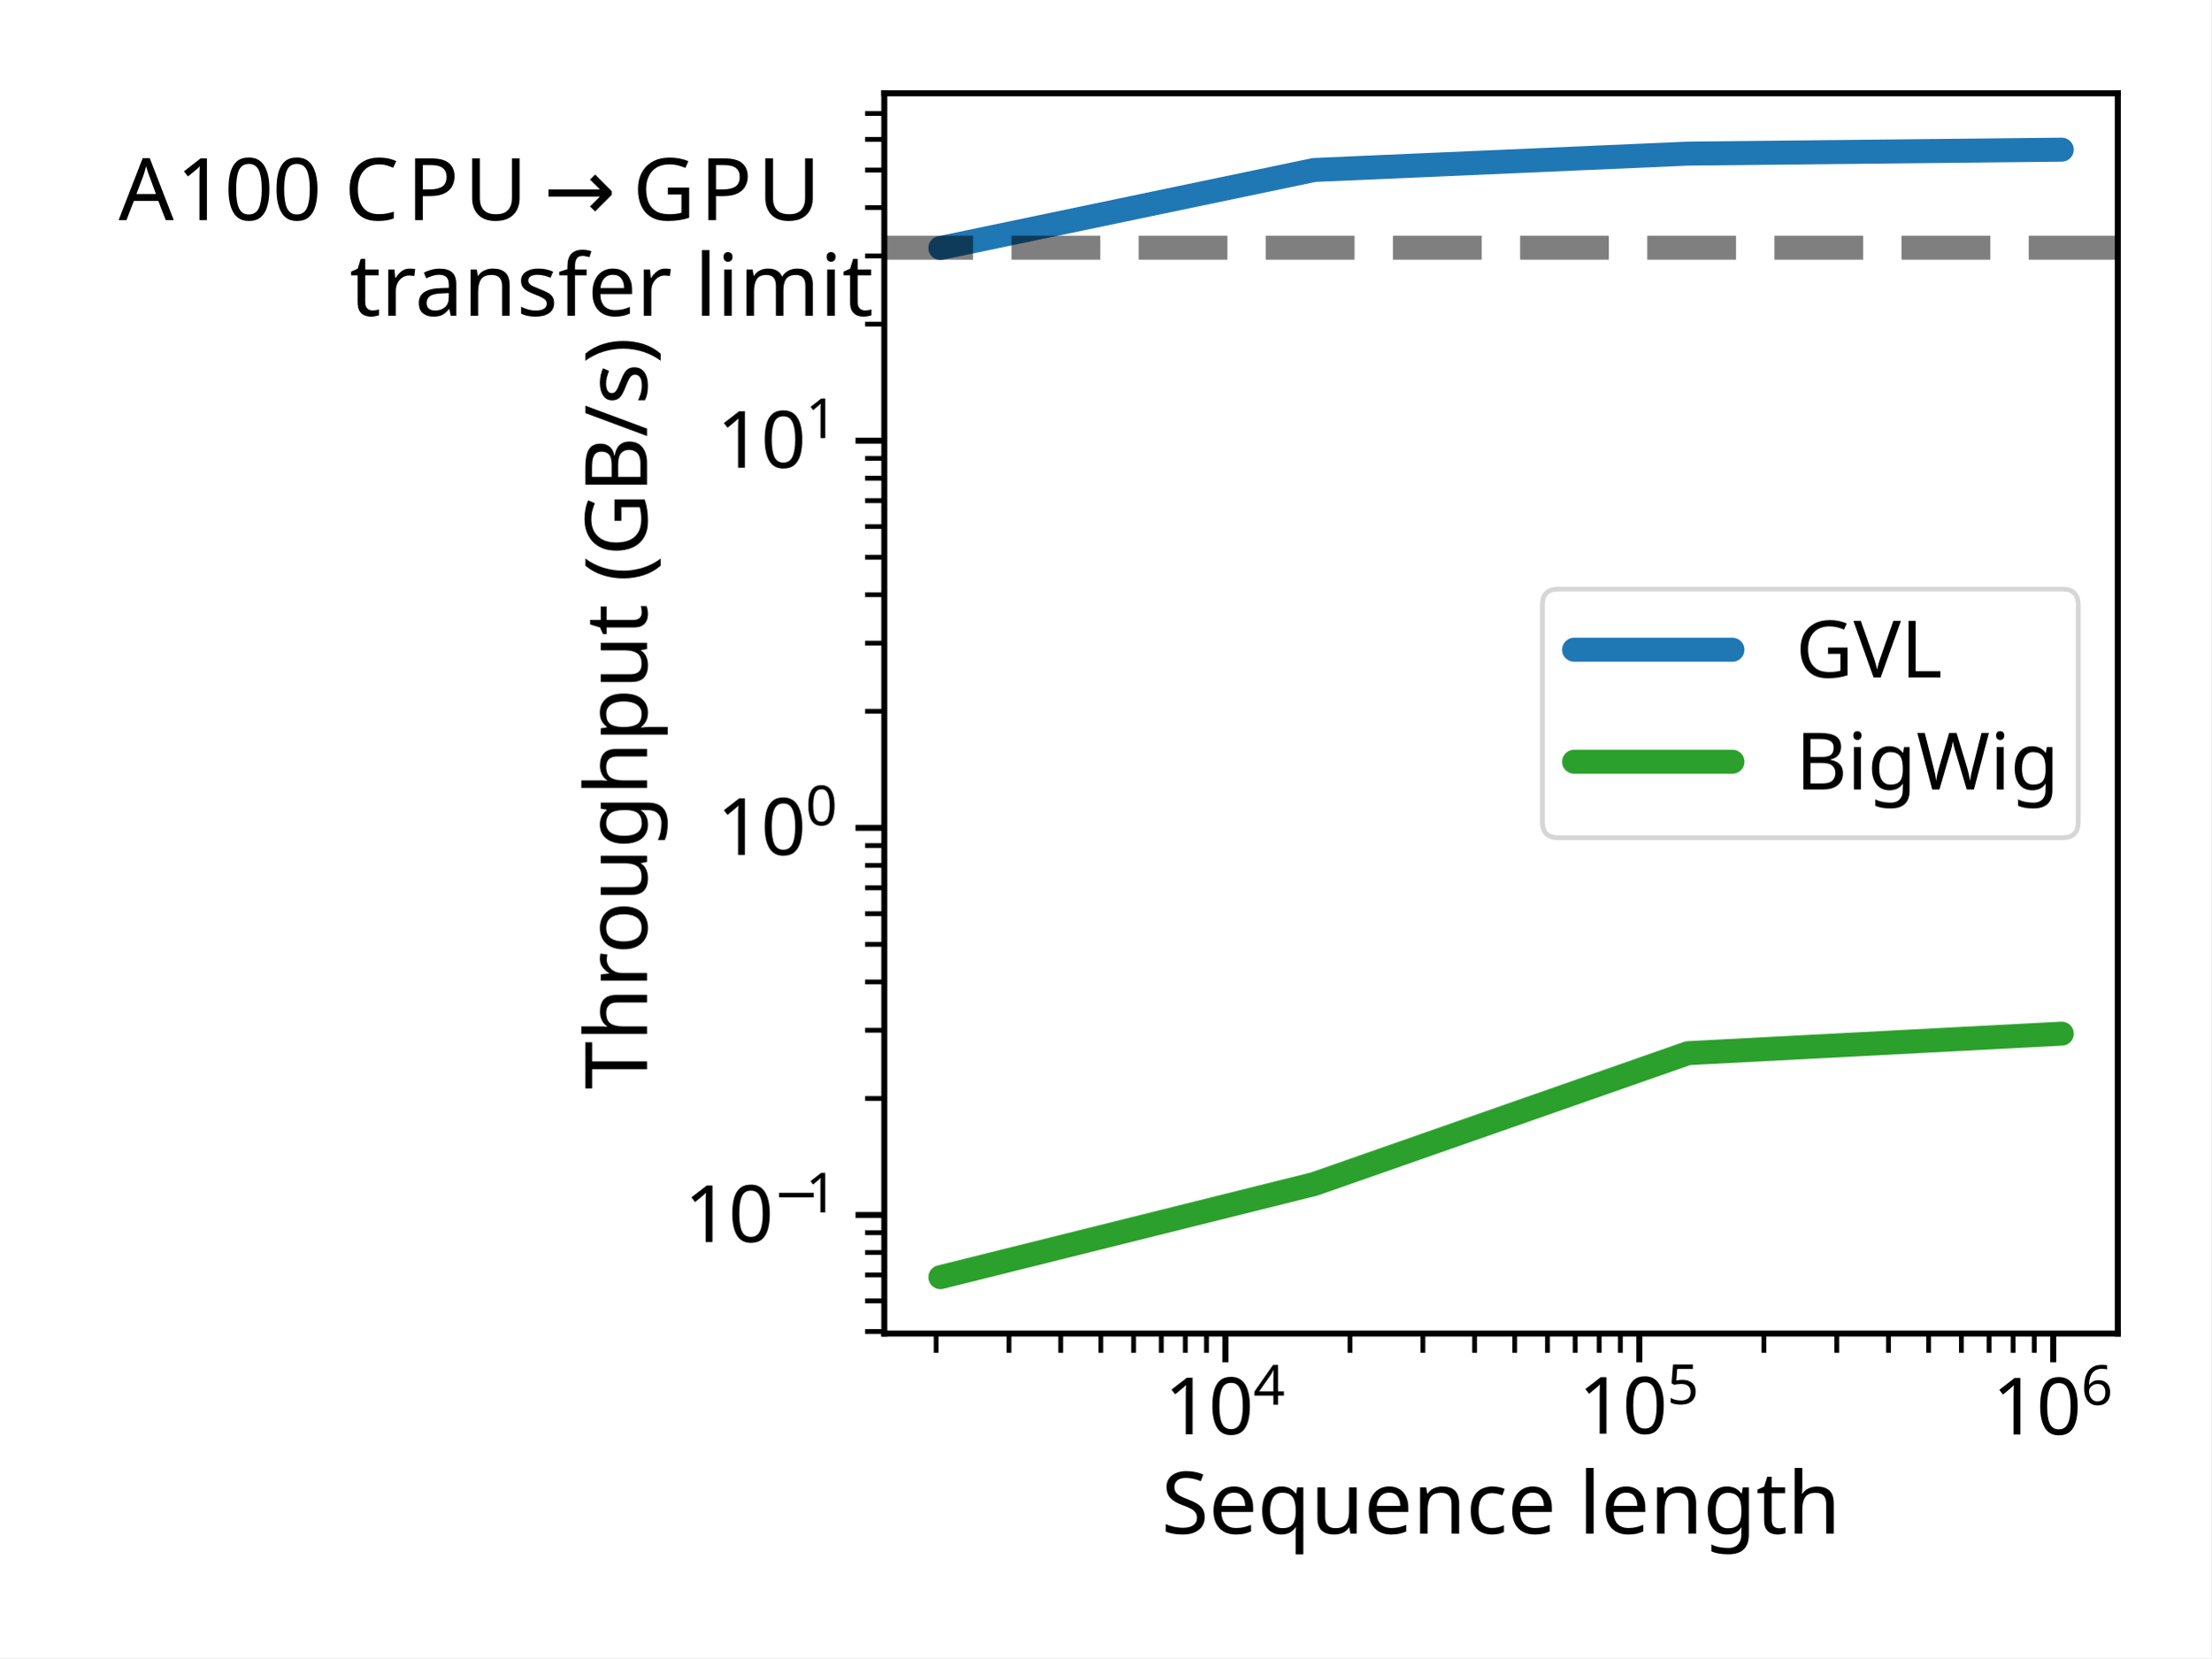
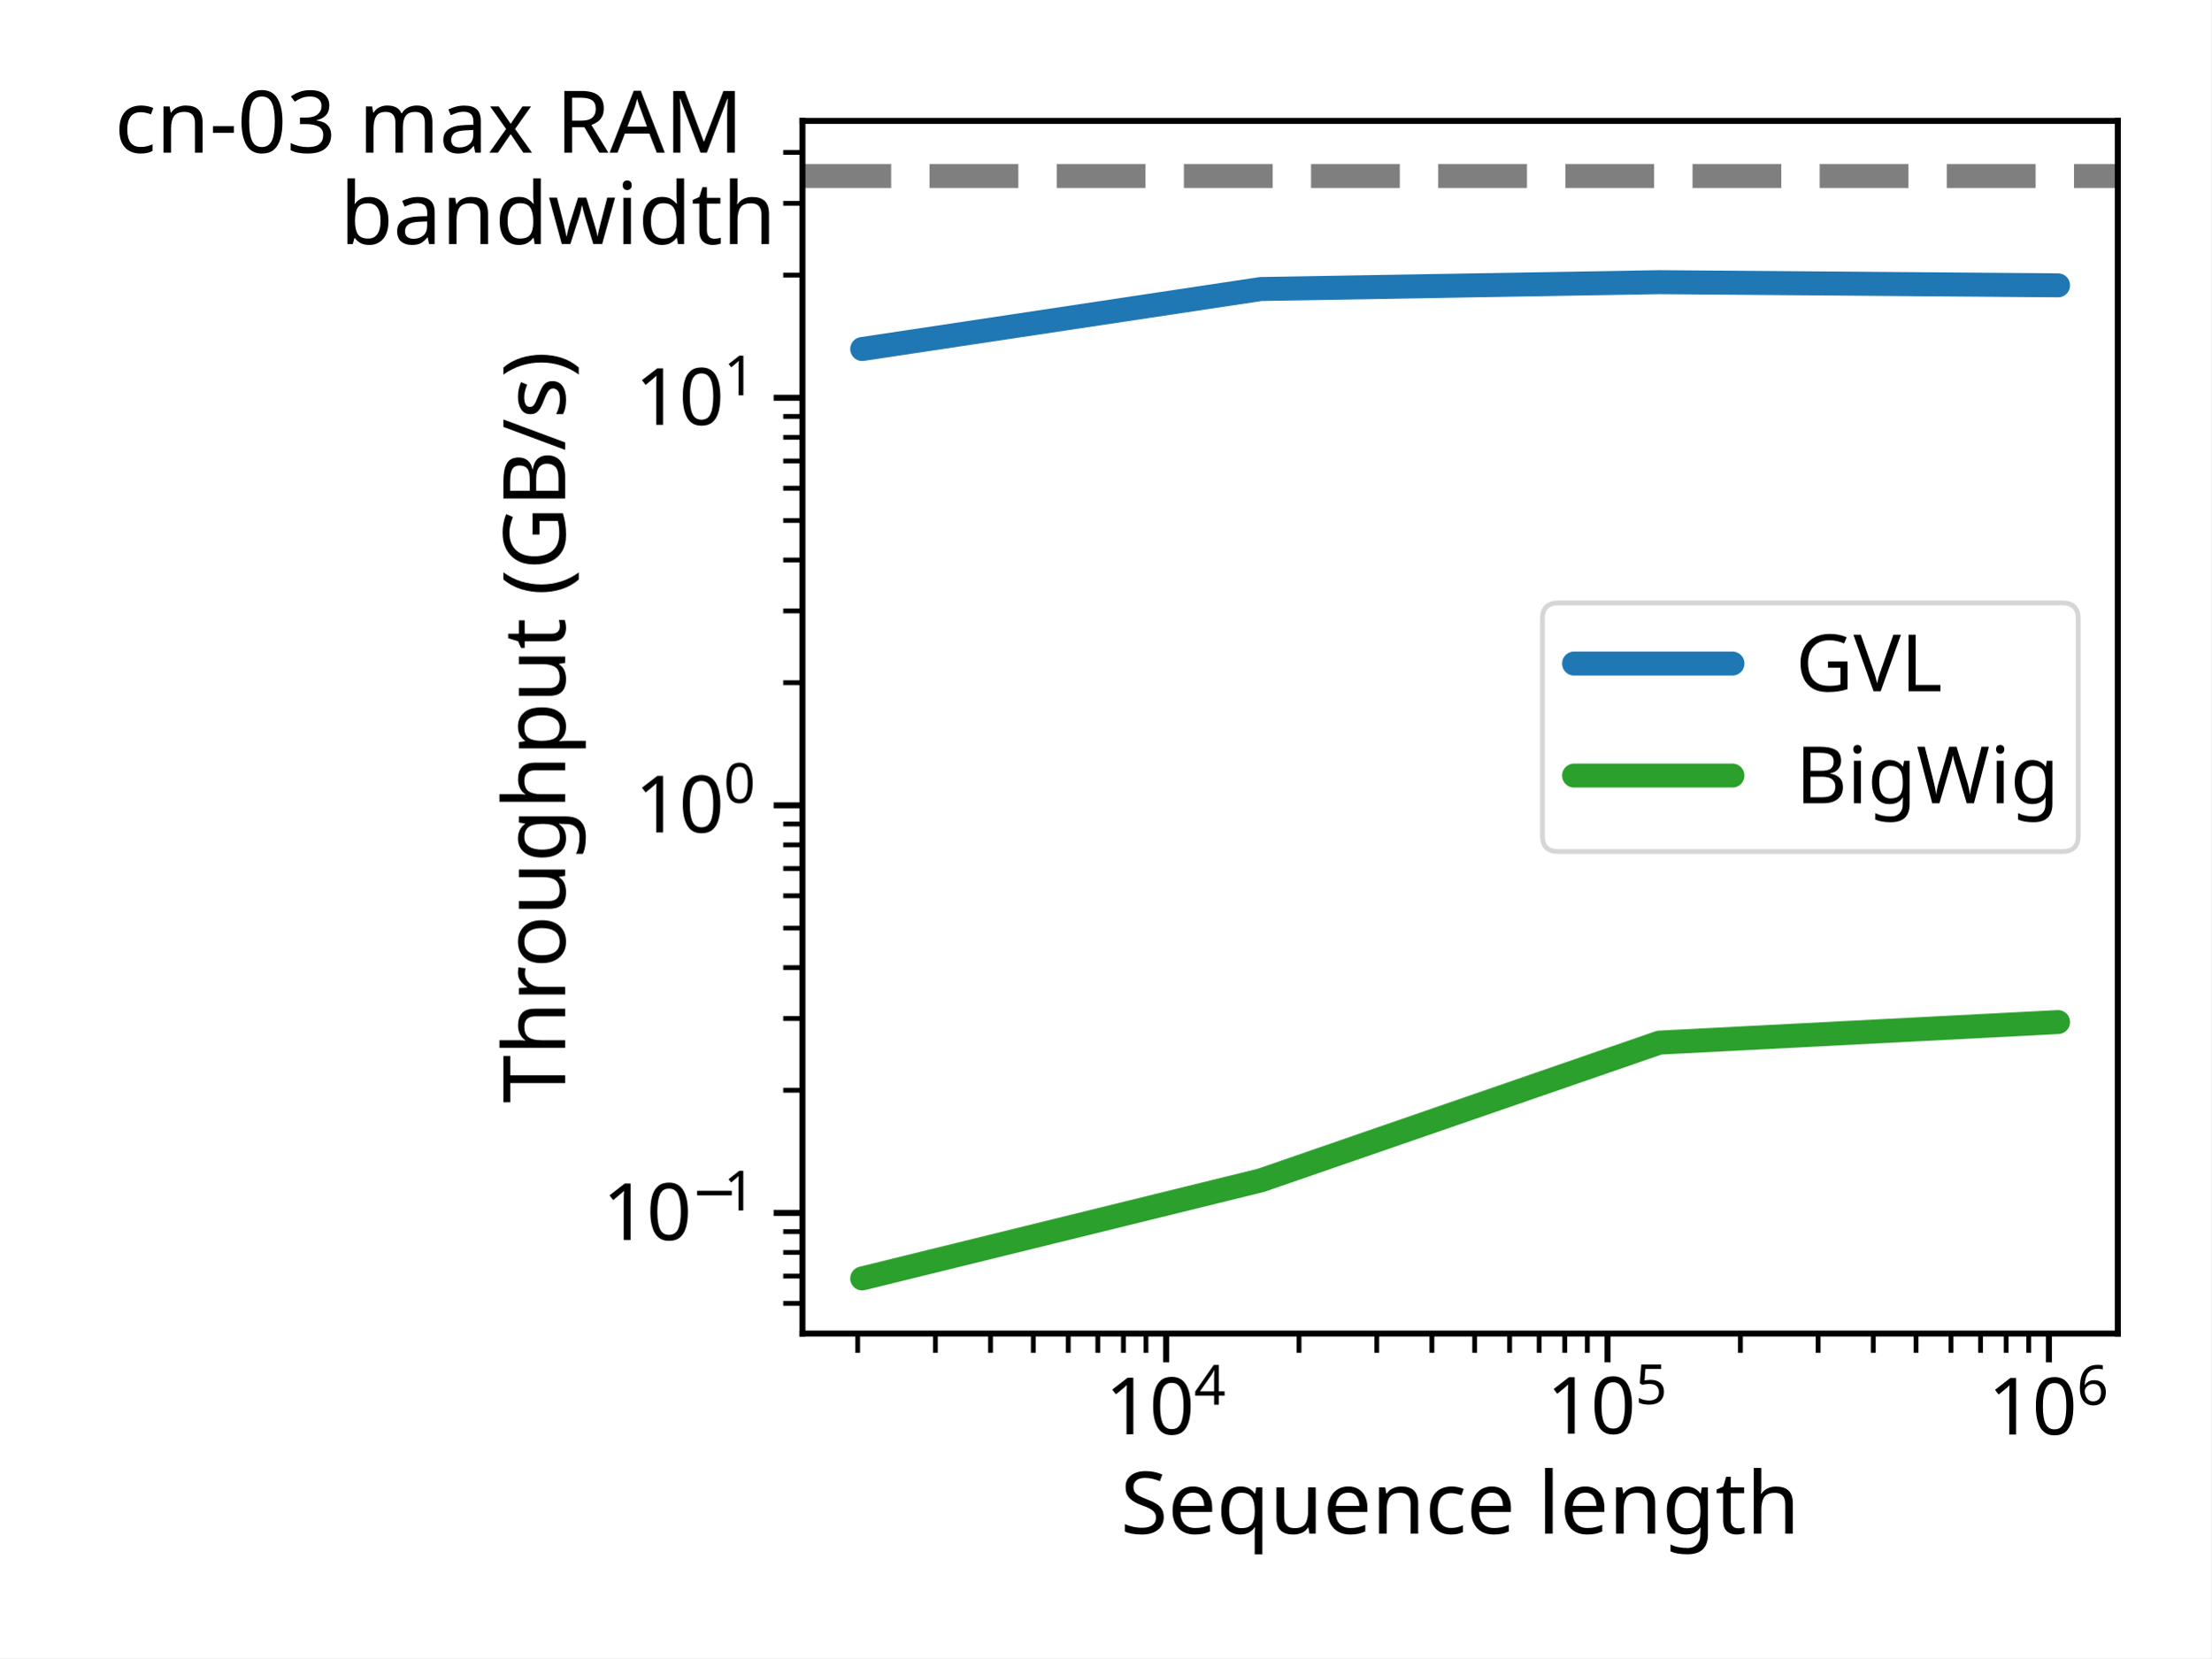
<svg xmlns="http://www.w3.org/2000/svg" xmlns:xlink="http://www.w3.org/1999/xlink" width="460.8pt" height="345.6pt" viewBox="0 0 460.8 345.6" version="1.1">
  <defs>
    <style type="text/css">*{stroke-linejoin: round; stroke-linecap: butt}</style>
  </defs>
  <g id="figure_1">
    <g id="patch_1">
      <path d="M 0 345.6  L 460.8 345.6  L 460.8 0  L 0 0  z " style="fill: #ffffff" />
    </g>
    <g id="axes_1">
      <g id="patch_2">
-         <path d="M 184.292 277.956  L 441.36 277.956  L 441.36 19.44  L 184.292 19.44  z " style="fill: #ffffff" />
+         <path d="M 167.224 277.956  L 441.36 277.956  L 441.36 25.2  L 167.224 25.2  z " style="fill: #ffffff" />
      </g>
      <g id="FillBetweenPolyCollection_1" />
      <g id="FillBetweenPolyCollection_2" />
      <g id="matplotlib.axis_1">
        <g id="xtick_1">
          <g id="line2d_1">
            <defs>
-               <path id="m85fe2bbb50" d="M 0 0  L 0 6  " style="stroke: #000000; stroke-width: 1.25" />
+               <path id="mce4e6d4686" d="M 0 0  L 0 6  " style="stroke: #000000; stroke-width: 1.25" />
            </defs>
            <g>
-               <use xlink:href="#m85fe2bbb50" x="255.381" y="277.956" style="stroke: #000000; stroke-width: 1.25" />
+               <use xlink:href="#mce4e6d4686" x="243.033" y="277.956" style="stroke: #000000; stroke-width: 1.25" />
            </g>
          </g>
          <g id="text_1">
-             <g transform="translate(242.676 299.2664)">
+             <g transform="translate(230.3279 299.2664)">
              <text>
                <tspan x="0" y="-0.311" style="font-size: 16.5px; font-family: 'Arial Unicode MS'">1</tspan>
                <tspan x="9.177" y="-0.311" style="font-size: 16.5px; font-family: 'Arial Unicode MS'">0</tspan>
                <tspan x="18.507" y="-6.48" style="font-size: 11.55px; font-family: 'Arial Unicode MS'">4</tspan>
              </text>
            </g>
          </g>
        </g>
        <g id="xtick_2">
          <g id="line2d_2">
            <g>
-               <use xlink:href="#m85fe2bbb50" x="341.64" y="277.956" style="stroke: #000000; stroke-width: 1.25" />
+               <use xlink:href="#mce4e6d4686" x="335.019" y="277.956" style="stroke: #000000; stroke-width: 1.25" />
            </g>
          </g>
          <g id="text_2">
-             <g transform="translate(328.9346 299.2664)">
+             <g transform="translate(322.3136 299.2664)">
              <text>
                <tspan x="0" y="-0.431" style="font-size: 16.5px; font-family: 'Arial Unicode MS'">1</tspan>
                <tspan x="9.177" y="-0.431" style="font-size: 16.5px; font-family: 'Arial Unicode MS'">0</tspan>
                <tspan x="18.507" y="-6.6" style="font-size: 11.55px; font-family: 'Arial Unicode MS'">5</tspan>
              </text>
            </g>
          </g>
        </g>
        <g id="xtick_3">
          <g id="line2d_3">
            <g>
-               <use xlink:href="#m85fe2bbb50" x="427.898" y="277.956" style="stroke: #000000; stroke-width: 1.25" />
+               <use xlink:href="#mce4e6d4686" x="427.004" y="277.956" style="stroke: #000000; stroke-width: 1.25" />
            </g>
          </g>
          <g id="text_3">
-             <g transform="translate(415.1932 299.2664)">
+             <g transform="translate(414.2994 299.2664)">
              <text>
                <tspan x="0" y="-0.267" style="font-size: 16.5px; font-family: 'Arial Unicode MS'">1</tspan>
                <tspan x="9.177" y="-0.267" style="font-size: 16.5px; font-family: 'Arial Unicode MS'">0</tspan>
                <tspan x="18.507" y="-6.436" style="font-size: 11.55px; font-family: 'Arial Unicode MS'">6</tspan>
              </text>
            </g>
          </g>
        </g>
        <g id="xtick_4">
          <g id="line2d_4">
            <defs>
-               <path id="mf329c1c36a" d="M 0 0  L 0 4  " style="stroke: #000000" />
+               <path id="mbda8a64fc5" d="M 0 0  L 0 4  " style="stroke: #000000" />
            </defs>
            <g>
-               <use xlink:href="#mf329c1c36a" x="195.089" y="277.956" style="stroke: #000000" />
+               <use xlink:href="#mbda8a64fc5" x="178.738" y="277.956" style="stroke: #000000" />
            </g>
          </g>
        </g>
        <g id="xtick_5">
          <g id="line2d_5">
            <g>
-               <use xlink:href="#mf329c1c36a" x="210.278" y="277.956" style="stroke: #000000" />
+               <use xlink:href="#mbda8a64fc5" x="194.935" y="277.956" style="stroke: #000000" />
            </g>
          </g>
        </g>
        <g id="xtick_6">
          <g id="line2d_6">
            <g>
-               <use xlink:href="#mf329c1c36a" x="221.055" y="277.956" style="stroke: #000000" />
+               <use xlink:href="#mbda8a64fc5" x="206.428" y="277.956" style="stroke: #000000" />
            </g>
          </g>
        </g>
        <g id="xtick_7">
          <g id="line2d_7">
            <g>
-               <use xlink:href="#mf329c1c36a" x="229.415" y="277.956" style="stroke: #000000" />
+               <use xlink:href="#mbda8a64fc5" x="215.342" y="277.956" style="stroke: #000000" />
            </g>
          </g>
        </g>
        <g id="xtick_8">
          <g id="line2d_8">
            <g>
-               <use xlink:href="#mf329c1c36a" x="236.245" y="277.956" style="stroke: #000000" />
+               <use xlink:href="#mbda8a64fc5" x="222.626" y="277.956" style="stroke: #000000" />
            </g>
          </g>
        </g>
        <g id="xtick_9">
          <g id="line2d_9">
            <g>
-               <use xlink:href="#mf329c1c36a" x="242.019" y="277.956" style="stroke: #000000" />
+               <use xlink:href="#mbda8a64fc5" x="228.784" y="277.956" style="stroke: #000000" />
            </g>
          </g>
        </g>
        <g id="xtick_10">
          <g id="line2d_10">
            <g>
-               <use xlink:href="#mf329c1c36a" x="247.022" y="277.956" style="stroke: #000000" />
+               <use xlink:href="#mbda8a64fc5" x="234.119" y="277.956" style="stroke: #000000" />
            </g>
          </g>
        </g>
        <g id="xtick_11">
          <g id="line2d_11">
            <g>
-               <use xlink:href="#mf329c1c36a" x="251.434" y="277.956" style="stroke: #000000" />
+               <use xlink:href="#mbda8a64fc5" x="238.824" y="277.956" style="stroke: #000000" />
            </g>
          </g>
        </g>
        <g id="xtick_12">
          <g id="line2d_12">
            <g>
-               <use xlink:href="#mf329c1c36a" x="281.347" y="277.956" style="stroke: #000000" />
+               <use xlink:href="#mbda8a64fc5" x="270.723" y="277.956" style="stroke: #000000" />
            </g>
          </g>
        </g>
        <g id="xtick_13">
          <g id="line2d_13">
            <g>
-               <use xlink:href="#mf329c1c36a" x="296.537" y="277.956" style="stroke: #000000" />
+               <use xlink:href="#mbda8a64fc5" x="286.921" y="277.956" style="stroke: #000000" />
            </g>
          </g>
        </g>
        <g id="xtick_14">
          <g id="line2d_14">
            <g>
-               <use xlink:href="#mf329c1c36a" x="307.314" y="277.956" style="stroke: #000000" />
+               <use xlink:href="#mbda8a64fc5" x="298.414" y="277.956" style="stroke: #000000" />
            </g>
          </g>
        </g>
        <g id="xtick_15">
          <g id="line2d_15">
            <g>
-               <use xlink:href="#mf329c1c36a" x="315.673" y="277.956" style="stroke: #000000" />
+               <use xlink:href="#mbda8a64fc5" x="307.328" y="277.956" style="stroke: #000000" />
            </g>
          </g>
        </g>
        <g id="xtick_16">
          <g id="line2d_16">
            <g>
-               <use xlink:href="#mf329c1c36a" x="322.503" y="277.956" style="stroke: #000000" />
+               <use xlink:href="#mbda8a64fc5" x="314.612" y="277.956" style="stroke: #000000" />
            </g>
          </g>
        </g>
        <g id="xtick_17">
          <g id="line2d_17">
            <g>
-               <use xlink:href="#mf329c1c36a" x="328.278" y="277.956" style="stroke: #000000" />
+               <use xlink:href="#mbda8a64fc5" x="320.77" y="277.956" style="stroke: #000000" />
            </g>
          </g>
        </g>
        <g id="xtick_18">
          <g id="line2d_18">
            <g>
-               <use xlink:href="#mf329c1c36a" x="333.28" y="277.956" style="stroke: #000000" />
+               <use xlink:href="#mbda8a64fc5" x="326.104" y="277.956" style="stroke: #000000" />
            </g>
          </g>
        </g>
        <g id="xtick_19">
          <g id="line2d_19">
            <g>
-               <use xlink:href="#mf329c1c36a" x="337.693" y="277.956" style="stroke: #000000" />
+               <use xlink:href="#mbda8a64fc5" x="330.81" y="277.956" style="stroke: #000000" />
            </g>
          </g>
        </g>
        <g id="xtick_20">
          <g id="line2d_20">
            <g>
-               <use xlink:href="#mf329c1c36a" x="367.606" y="277.956" style="stroke: #000000" />
+               <use xlink:href="#mbda8a64fc5" x="362.709" y="277.956" style="stroke: #000000" />
            </g>
          </g>
        </g>
        <g id="xtick_21">
          <g id="line2d_21">
            <g>
-               <use xlink:href="#mf329c1c36a" x="382.795" y="277.956" style="stroke: #000000" />
+               <use xlink:href="#mbda8a64fc5" x="378.907" y="277.956" style="stroke: #000000" />
            </g>
          </g>
        </g>
        <g id="xtick_22">
          <g id="line2d_22">
            <g>
-               <use xlink:href="#mf329c1c36a" x="393.572" y="277.956" style="stroke: #000000" />
+               <use xlink:href="#mbda8a64fc5" x="390.4" y="277.956" style="stroke: #000000" />
            </g>
          </g>
        </g>
        <g id="xtick_23">
          <g id="line2d_23">
            <g>
-               <use xlink:href="#mf329c1c36a" x="401.932" y="277.956" style="stroke: #000000" />
+               <use xlink:href="#mbda8a64fc5" x="399.314" y="277.956" style="stroke: #000000" />
            </g>
          </g>
        </g>
        <g id="xtick_24">
          <g id="line2d_24">
            <g>
-               <use xlink:href="#mf329c1c36a" x="408.762" y="277.956" style="stroke: #000000" />
+               <use xlink:href="#mbda8a64fc5" x="406.597" y="277.956" style="stroke: #000000" />
            </g>
          </g>
        </g>
        <g id="xtick_25">
          <g id="line2d_25">
            <g>
-               <use xlink:href="#mf329c1c36a" x="414.537" y="277.956" style="stroke: #000000" />
+               <use xlink:href="#mbda8a64fc5" x="412.756" y="277.956" style="stroke: #000000" />
            </g>
          </g>
        </g>
        <g id="xtick_26">
          <g id="line2d_26">
            <g>
-               <use xlink:href="#mf329c1c36a" x="419.539" y="277.956" style="stroke: #000000" />
+               <use xlink:href="#mbda8a64fc5" x="418.09" y="277.956" style="stroke: #000000" />
            </g>
          </g>
        </g>
        <g id="xtick_27">
          <g id="line2d_27">
            <g>
-               <use xlink:href="#mf329c1c36a" x="423.951" y="277.956" style="stroke: #000000" />
+               <use xlink:href="#mbda8a64fc5" x="422.795" y="277.956" style="stroke: #000000" />
            </g>
          </g>
        </g>
        <g id="text_4">
-           <text style="font-size: 18px; font-family: 'Arial Unicode MS', sans-serif; text-anchor: middle" x="312.826" y="319.657" transform="rotate(-0 312.8262 319.6569)">Sequence length</text>
+           <text style="font-size: 18px; font-family: 'Arial Unicode MS', sans-serif; text-anchor: middle" x="304.292" y="319.657" transform="rotate(-0 304.2922 319.6569)">Sequence length</text>
        </g>
      </g>
      <g id="matplotlib.axis_2">
        <g id="ytick_1">
          <g id="line2d_28">
            <defs>
-               <path id="m9581821341" d="M 0 0  L -6 0  " style="stroke: #000000; stroke-width: 1.25" />
+               <path id="mc1b0c6072f" d="M 0 0  L -6 0  " style="stroke: #000000; stroke-width: 1.25" />
            </defs>
            <g>
-               <use xlink:href="#m9581821341" x="184.292" y="253.245" style="stroke: #000000; stroke-width: 1.25" />
+               <use xlink:href="#mc1b0c6072f" x="167.224" y="252.823" style="stroke: #000000; stroke-width: 1.25" />
            </g>
          </g>
          <g id="text_5">
-             <g transform="translate(142.6173 259.1501)">
+             <g transform="translate(125.5493 258.7283)">
              <text>
                <tspan x="0" y="-0.267" style="font-size: 16.5px; font-family: 'Arial Unicode MS'">1</tspan>
                <tspan x="9.177" y="-0.267" style="font-size: 16.5px; font-family: 'Arial Unicode MS'">0</tspan>
                <tspan x="18.507" y="-6.436" style="font-size: 11.55px; font-family: 'Arial Unicode MS'">−</tspan>
                <tspan x="25.252" y="-6.436" style="font-size: 11.55px; font-family: 'Arial Unicode MS'">1</tspan>
              </text>
            </g>
          </g>
        </g>
        <g id="ytick_2">
          <g id="line2d_29">
            <g>
-               <use xlink:href="#m9581821341" x="184.292" y="172.545" style="stroke: #000000; stroke-width: 1.25" />
+               <use xlink:href="#mc1b0c6072f" x="167.224" y="167.867" style="stroke: #000000; stroke-width: 1.25" />
            </g>
          </g>
          <g id="text_6">
-             <g transform="translate(149.3823 178.4504)">
+             <g transform="translate(132.3143 173.7722)">
              <text>
                <tspan x="0" y="-0.267" style="font-size: 16.5px; font-family: 'Arial Unicode MS'">1</tspan>
                <tspan x="9.177" y="-0.267" style="font-size: 16.5px; font-family: 'Arial Unicode MS'">0</tspan>
                <tspan x="18.507" y="-6.436" style="font-size: 11.55px; font-family: 'Arial Unicode MS'">0</tspan>
              </text>
            </g>
          </g>
        </g>
        <g id="ytick_3">
          <g id="line2d_30">
            <g>
-               <use xlink:href="#m9581821341" x="184.292" y="91.845" style="stroke: #000000; stroke-width: 1.25" />
+               <use xlink:href="#mc1b0c6072f" x="167.224" y="82.911" style="stroke: #000000; stroke-width: 1.25" />
            </g>
          </g>
          <g id="text_7">
-             <g transform="translate(149.3823 97.75063)">
+             <g transform="translate(132.3143 88.81603)">
              <text>
                <tspan x="0" y="-0.267" style="font-size: 16.5px; font-family: 'Arial Unicode MS'">1</tspan>
                <tspan x="9.177" y="-0.267" style="font-size: 16.5px; font-family: 'Arial Unicode MS'">0</tspan>
                <tspan x="18.507" y="-6.436" style="font-size: 11.55px; font-family: 'Arial Unicode MS'">1</tspan>
              </text>
            </g>
          </g>
        </g>
        <g id="ytick_4">
          <g id="line2d_31">
            <defs>
-               <path id="m3cfa8d0d2c" d="M 0 0  L -4 0  " style="stroke: #000000" />
+               <path id="mc331d09dec" d="M 0 0  L -4 0  " style="stroke: #000000" />
            </defs>
            <g>
-               <use xlink:href="#m3cfa8d0d2c" x="184.292" y="277.538" style="stroke: #000000" />
+               <use xlink:href="#mc331d09dec" x="167.224" y="271.671" style="stroke: #000000" />
            </g>
          </g>
        </g>
        <g id="ytick_5">
          <g id="line2d_32">
            <g>
-               <use xlink:href="#m3cfa8d0d2c" x="184.292" y="271.148" style="stroke: #000000" />
+               <use xlink:href="#mc331d09dec" x="167.224" y="265.983" style="stroke: #000000" />
            </g>
          </g>
        </g>
        <g id="ytick_6">
          <g id="line2d_33">
            <g>
-               <use xlink:href="#m3cfa8d0d2c" x="184.292" y="265.745" style="stroke: #000000" />
+               <use xlink:href="#mc331d09dec" x="167.224" y="261.056" style="stroke: #000000" />
            </g>
          </g>
        </g>
        <g id="ytick_7">
          <g id="line2d_34">
            <g>
-               <use xlink:href="#m3cfa8d0d2c" x="184.292" y="261.066" style="stroke: #000000" />
+               <use xlink:href="#mc331d09dec" x="167.224" y="256.711" style="stroke: #000000" />
            </g>
          </g>
        </g>
        <g id="ytick_8">
          <g id="line2d_35">
            <g>
-               <use xlink:href="#m3cfa8d0d2c" x="184.292" y="256.938" style="stroke: #000000" />
+               <use xlink:href="#mc331d09dec" x="167.224" y="227.249" style="stroke: #000000" />
            </g>
          </g>
        </g>
        <g id="ytick_9">
          <g id="line2d_36">
            <g>
-               <use xlink:href="#m3cfa8d0d2c" x="184.292" y="228.952" style="stroke: #000000" />
+               <use xlink:href="#mc331d09dec" x="167.224" y="212.289" style="stroke: #000000" />
            </g>
          </g>
        </g>
        <g id="ytick_10">
          <g id="line2d_37">
            <g>
-               <use xlink:href="#m3cfa8d0d2c" x="184.292" y="214.741" style="stroke: #000000" />
+               <use xlink:href="#mc331d09dec" x="167.224" y="201.674" style="stroke: #000000" />
            </g>
          </g>
        </g>
        <g id="ytick_11">
          <g id="line2d_38">
            <g>
-               <use xlink:href="#m3cfa8d0d2c" x="184.292" y="204.659" style="stroke: #000000" />
+               <use xlink:href="#mc331d09dec" x="167.224" y="193.441" style="stroke: #000000" />
            </g>
          </g>
        </g>
        <g id="ytick_12">
          <g id="line2d_39">
            <g>
-               <use xlink:href="#m3cfa8d0d2c" x="184.292" y="196.838" style="stroke: #000000" />
+               <use xlink:href="#mc331d09dec" x="167.224" y="186.714" style="stroke: #000000" />
            </g>
          </g>
        </g>
        <g id="ytick_13">
          <g id="line2d_40">
            <g>
-               <use xlink:href="#m3cfa8d0d2c" x="184.292" y="190.448" style="stroke: #000000" />
+               <use xlink:href="#mc331d09dec" x="167.224" y="181.027" style="stroke: #000000" />
            </g>
          </g>
        </g>
        <g id="ytick_14">
          <g id="line2d_41">
            <g>
-               <use xlink:href="#m3cfa8d0d2c" x="184.292" y="185.046" style="stroke: #000000" />
+               <use xlink:href="#mc331d09dec" x="167.224" y="176.1" style="stroke: #000000" />
            </g>
          </g>
        </g>
        <g id="ytick_15">
          <g id="line2d_42">
            <g>
-               <use xlink:href="#m3cfa8d0d2c" x="184.292" y="180.366" style="stroke: #000000" />
+               <use xlink:href="#mc331d09dec" x="167.224" y="171.754" style="stroke: #000000" />
            </g>
          </g>
        </g>
        <g id="ytick_16">
          <g id="line2d_43">
            <g>
-               <use xlink:href="#m3cfa8d0d2c" x="184.292" y="176.238" style="stroke: #000000" />
+               <use xlink:href="#mc331d09dec" x="167.224" y="142.293" style="stroke: #000000" />
            </g>
          </g>
        </g>
        <g id="ytick_17">
          <g id="line2d_44">
            <g>
-               <use xlink:href="#m3cfa8d0d2c" x="184.292" y="148.252" style="stroke: #000000" />
+               <use xlink:href="#mc331d09dec" x="167.224" y="127.333" style="stroke: #000000" />
            </g>
          </g>
        </g>
        <g id="ytick_18">
          <g id="line2d_45">
            <g>
-               <use xlink:href="#m3cfa8d0d2c" x="184.292" y="134.042" style="stroke: #000000" />
+               <use xlink:href="#mc331d09dec" x="167.224" y="116.718" style="stroke: #000000" />
            </g>
          </g>
        </g>
        <g id="ytick_19">
          <g id="line2d_46">
            <g>
-               <use xlink:href="#m3cfa8d0d2c" x="184.292" y="123.959" style="stroke: #000000" />
+               <use xlink:href="#mc331d09dec" x="167.224" y="108.485" style="stroke: #000000" />
            </g>
          </g>
        </g>
        <g id="ytick_20">
          <g id="line2d_47">
            <g>
-               <use xlink:href="#m3cfa8d0d2c" x="184.292" y="116.138" style="stroke: #000000" />
+               <use xlink:href="#mc331d09dec" x="167.224" y="101.758" style="stroke: #000000" />
            </g>
          </g>
        </g>
        <g id="ytick_21">
          <g id="line2d_48">
            <g>
-               <use xlink:href="#m3cfa8d0d2c" x="184.292" y="109.749" style="stroke: #000000" />
+               <use xlink:href="#mc331d09dec" x="167.224" y="96.071" style="stroke: #000000" />
            </g>
          </g>
        </g>
        <g id="ytick_22">
          <g id="line2d_49">
            <g>
-               <use xlink:href="#m3cfa8d0d2c" x="184.292" y="104.346" style="stroke: #000000" />
+               <use xlink:href="#mc331d09dec" x="167.224" y="91.144" style="stroke: #000000" />
            </g>
          </g>
        </g>
        <g id="ytick_23">
          <g id="line2d_50">
            <g>
-               <use xlink:href="#m3cfa8d0d2c" x="184.292" y="99.666" style="stroke: #000000" />
+               <use xlink:href="#mc331d09dec" x="167.224" y="86.798" style="stroke: #000000" />
            </g>
          </g>
        </g>
        <g id="ytick_24">
          <g id="line2d_51">
            <g>
-               <use xlink:href="#m3cfa8d0d2c" x="184.292" y="95.538" style="stroke: #000000" />
+               <use xlink:href="#mc331d09dec" x="167.224" y="57.336" style="stroke: #000000" />
            </g>
          </g>
        </g>
        <g id="ytick_25">
          <g id="line2d_52">
            <g>
-               <use xlink:href="#m3cfa8d0d2c" x="184.292" y="67.552" style="stroke: #000000" />
+               <use xlink:href="#mc331d09dec" x="167.224" y="42.376" style="stroke: #000000" />
            </g>
          </g>
        </g>
        <g id="ytick_26">
          <g id="line2d_53">
            <g>
-               <use xlink:href="#m3cfa8d0d2c" x="184.292" y="53.342" style="stroke: #000000" />
-             </g>
-           </g>
-         </g>
-         <g id="ytick_27">
-           <g id="line2d_54">
-             <g>
-               <use xlink:href="#m3cfa8d0d2c" x="184.292" y="43.259" style="stroke: #000000" />
-             </g>
-           </g>
-         </g>
-         <g id="ytick_28">
-           <g id="line2d_55">
-             <g>
-               <use xlink:href="#m3cfa8d0d2c" x="184.292" y="35.439" style="stroke: #000000" />
-             </g>
-           </g>
-         </g>
-         <g id="ytick_29">
-           <g id="line2d_56">
-             <g>
-               <use xlink:href="#m3cfa8d0d2c" x="184.292" y="29.049" style="stroke: #000000" />
-             </g>
-           </g>
-         </g>
-         <g id="ytick_30">
-           <g id="line2d_57">
-             <g>
-               <use xlink:href="#m3cfa8d0d2c" x="184.292" y="23.646" style="stroke: #000000" />
+               <use xlink:href="#mc331d09dec" x="167.224" y="31.762" style="stroke: #000000" />
            </g>
          </g>
        </g>
        <g id="text_8">
-           <text style="font-size: 18px; font-family: 'Arial Unicode MS', sans-serif; text-anchor: middle" x="134.837" y="148.698" transform="rotate(-90 134.8373 148.698)">Throughput (GB/s)</text>
-         </g>
-       </g>
-       <g id="line2d_58">
-         <path d="M 195.977 51.691  L 273.877 35.425  L 351.776 32.016  L 429.675 31.191  " clip-path="url(#pb1d3ed72ed)" style="fill: none; stroke: #1f77b4; stroke-width: 5; stroke-linecap: round" />
-       </g>
-       <g id="line2d_59">
-         <path d="M 195.977 266.205  L 273.877 246.79  L 351.776 219.515  L 429.675 215.447  " clip-path="url(#pb1d3ed72ed)" style="fill: none; stroke: #2ca02c; stroke-width: 5; stroke-linecap: round" />
-       </g>
-       <g id="line2d_60">
-         <path d="M 184.292 51.632  L 441.36 51.632  " clip-path="url(#pb1d3ed72ed)" style="fill: none; stroke-dasharray: 18.5,8; stroke-dashoffset: 0; stroke: #000000; stroke-opacity: 0.5; stroke-width: 5" />
+           <text style="font-size: 18px; font-family: 'Arial Unicode MS', sans-serif; text-anchor: middle" x="117.769" y="151.578" transform="rotate(-90 117.7693 151.578)">Throughput (GB/s)</text>
+         </g>
+       </g>
+       <g id="line2d_54">
+         <path d="M 179.685 72.744  L 262.756 60.238  L 345.828 58.806  L 428.899 59.47  " clip-path="url(#pa9d632feca)" style="fill: none; stroke: #1f77b4; stroke-width: 5; stroke-linecap: round" />
+       </g>
+       <g id="line2d_55">
+         <path d="M 179.685 266.467  L 262.756 246.028  L 345.828 217.314  L 428.899 213.031  " clip-path="url(#pa9d632feca)" style="fill: none; stroke: #2ca02c; stroke-width: 5; stroke-linecap: round" />
+       </g>
+       <g id="line2d_56">
+         <path d="M 167.224 36.689  L 441.36 36.689  " clip-path="url(#pa9d632feca)" style="fill: none; stroke-dasharray: 18.5,8; stroke-dashoffset: 0; stroke: #000000; stroke-opacity: 0.5; stroke-width: 5" />
      </g>
      <g id="patch_3">
-         <path d="M 184.292 277.956  L 184.292 19.44  " style="fill: none; stroke: #000000; stroke-width: 1.25; stroke-linejoin: miter; stroke-linecap: square" />
+         <path d="M 167.224 277.956  L 167.224 25.2  " style="fill: none; stroke: #000000; stroke-width: 1.25; stroke-linejoin: miter; stroke-linecap: square" />
      </g>
      <g id="patch_4">
-         <path d="M 441.36 277.956  L 441.36 19.44  " style="fill: none; stroke: #000000; stroke-width: 1.25; stroke-linejoin: miter; stroke-linecap: square" />
+         <path d="M 441.36 277.956  L 441.36 25.2  " style="fill: none; stroke: #000000; stroke-width: 1.25; stroke-linejoin: miter; stroke-linecap: square" />
      </g>
      <g id="patch_5">
-         <path d="M 184.292 277.956  L 441.36 277.956  " style="fill: none; stroke: #000000; stroke-width: 1.25; stroke-linejoin: miter; stroke-linecap: square" />
+         <path d="M 167.224 277.956  L 441.36 277.956  " style="fill: none; stroke: #000000; stroke-width: 1.25; stroke-linejoin: miter; stroke-linecap: square" />
      </g>
      <g id="patch_6">
-         <path d="M 184.292 19.44  L 441.36 19.44  " style="fill: none; stroke: #000000; stroke-width: 1.25; stroke-linejoin: miter; stroke-linecap: square" />
+         <path d="M 167.224 25.2  L 441.36 25.2  " style="fill: none; stroke: #000000; stroke-width: 1.25; stroke-linejoin: miter; stroke-linecap: square" />
      </g>
      <g id="text_9">
-         <g transform="translate(24.71869 46.75756)">
-           <text>
-             <tspan x="0" y="-0.891" style="font-size: 18px; font-family: 'Arial Unicode MS'">A</tspan>
-             <tspan x="12.006" y="-0.891" style="font-size: 18px; font-family: 'Arial Unicode MS'">1</tspan>
-             <tspan x="22.017" y="-0.891" style="font-size: 18px; font-family: 'Arial Unicode MS'">0</tspan>
-             <tspan x="32.027" y="-0.891" style="font-size: 18px; font-family: 'Arial Unicode MS'">0</tspan>
-             <tspan x="42.038" y="-0.891" style="font-size: 18px; font-family: 'Arial Unicode MS'"> </tspan>
-             <tspan x="47.039" y="-0.891" style="font-size: 18px; font-family: 'Arial Unicode MS'">C</tspan>
-             <tspan x="60.038" y="-0.891" style="font-size: 18px; font-family: 'Arial Unicode MS'">P</tspan>
-             <tspan x="72.044" y="-0.891" style="font-size: 18px; font-family: 'Arial Unicode MS'">U</tspan>
-             <tspan x="107.139" y="-0.891" style="font-size: 18px; font-family: 'Arial Unicode MS'">G</tspan>
-             <tspan x="121.14" y="-0.891" style="font-size: 18px; font-family: 'Arial Unicode MS'">P</tspan>
-             <tspan x="133.146" y="-0.891" style="font-size: 18px; font-family: 'Arial Unicode MS'">U</tspan>
-             <tspan x="88.55" y="-0.891" style="font-size: 18px; font-family: 'DejaVu Sans'">→</tspan>
-           </text>
-         </g>
-         <text style="font-size: 18px; font-family: 'Arial Unicode MS', sans-serif" transform="translate(72.86869 65.80438)">transfer limit</text>
+         <text style="font-size: 18px; font-family: 'Arial Unicode MS', sans-serif" transform="translate(23.89383 31.81457)">cn-03 max RAM</text>
+         <text style="font-size: 18px; font-family: 'Arial Unicode MS', sans-serif" transform="translate(70.86258 50.86138)">bandwidth</text>
      </g>
      <g id="legend_1">
        <g id="patch_7">
-           <path d="M 324.746 174.609  L 429.81 174.609  Q 433.11 174.609 433.11 171.309  L 433.11 126.087  Q 433.11 122.787 429.81 122.787  L 324.746 122.787  Q 321.446 122.787 321.446 126.087  L 321.446 171.309  Q 321.446 174.609 324.746 174.609  z " style="fill: #ffffff; opacity: 0.8; stroke: #cccccc; stroke-linejoin: miter" />
-         </g>
-         <g id="line2d_61">
-           <path d="M 328.046 135.422  L 344.546 135.422  L 361.046 135.422  " style="fill: none; stroke: #1f77b4; stroke-width: 5; stroke-linecap: round" />
+           <path d="M 324.746 177.489  L 429.81 177.489  Q 433.11 177.489 433.11 174.189  L 433.11 128.967  Q 433.11 125.667 429.81 125.667  L 324.746 125.667  Q 321.446 125.667 321.446 128.967  L 321.446 174.189  Q 321.446 177.489 324.746 177.489  z " style="fill: #ffffff; opacity: 0.8; stroke: #cccccc; stroke-linejoin: miter" />
+         </g>
+         <g id="line2d_57">
+           <path d="M 328.046 138.302  L 344.546 138.302  L 361.046 138.302  " style="fill: none; stroke: #1f77b4; stroke-width: 5; stroke-linecap: round" />
        </g>
        <g id="text_10">
-           <text style="font-size: 16.5px; font-family: 'Arial Unicode MS', sans-serif; text-anchor: start" x="374.246" y="141.197" transform="rotate(-0 374.2462 141.1969)">GVL</text>
-         </g>
-         <g id="line2d_62">
-           <path d="M 328.046 158.769  L 344.546 158.769  L 361.046 158.769  " style="fill: none; stroke: #2ca02c; stroke-width: 5; stroke-linecap: round" />
+           <text style="font-size: 16.5px; font-family: 'Arial Unicode MS', sans-serif; text-anchor: start" x="374.246" y="144.077" transform="rotate(-0 374.2462 144.0769)">GVL</text>
+         </g>
+         <g id="line2d_58">
+           <path d="M 328.046 161.649  L 344.546 161.649  L 361.046 161.649  " style="fill: none; stroke: #2ca02c; stroke-width: 5; stroke-linecap: round" />
        </g>
        <g id="text_11">
-           <text style="font-size: 16.5px; font-family: 'Arial Unicode MS', sans-serif; text-anchor: start" x="374.246" y="164.544" transform="rotate(-0 374.2462 164.5444)">BigWig</text>
+           <text style="font-size: 16.5px; font-family: 'Arial Unicode MS', sans-serif; text-anchor: start" x="374.246" y="167.424" transform="rotate(-0 374.2462 167.4244)">BigWig</text>
        </g>
      </g>
    </g>
  </g>
  <defs>
-     <clipPath id="pb1d3ed72ed">
-       <rect x="184.292" y="19.44" width="257.068" height="258.516" />
+     <clipPath id="pa9d632feca">
+       <rect x="167.224" y="25.2" width="274.136" height="252.756" />
    </clipPath>
  </defs>
</svg>
